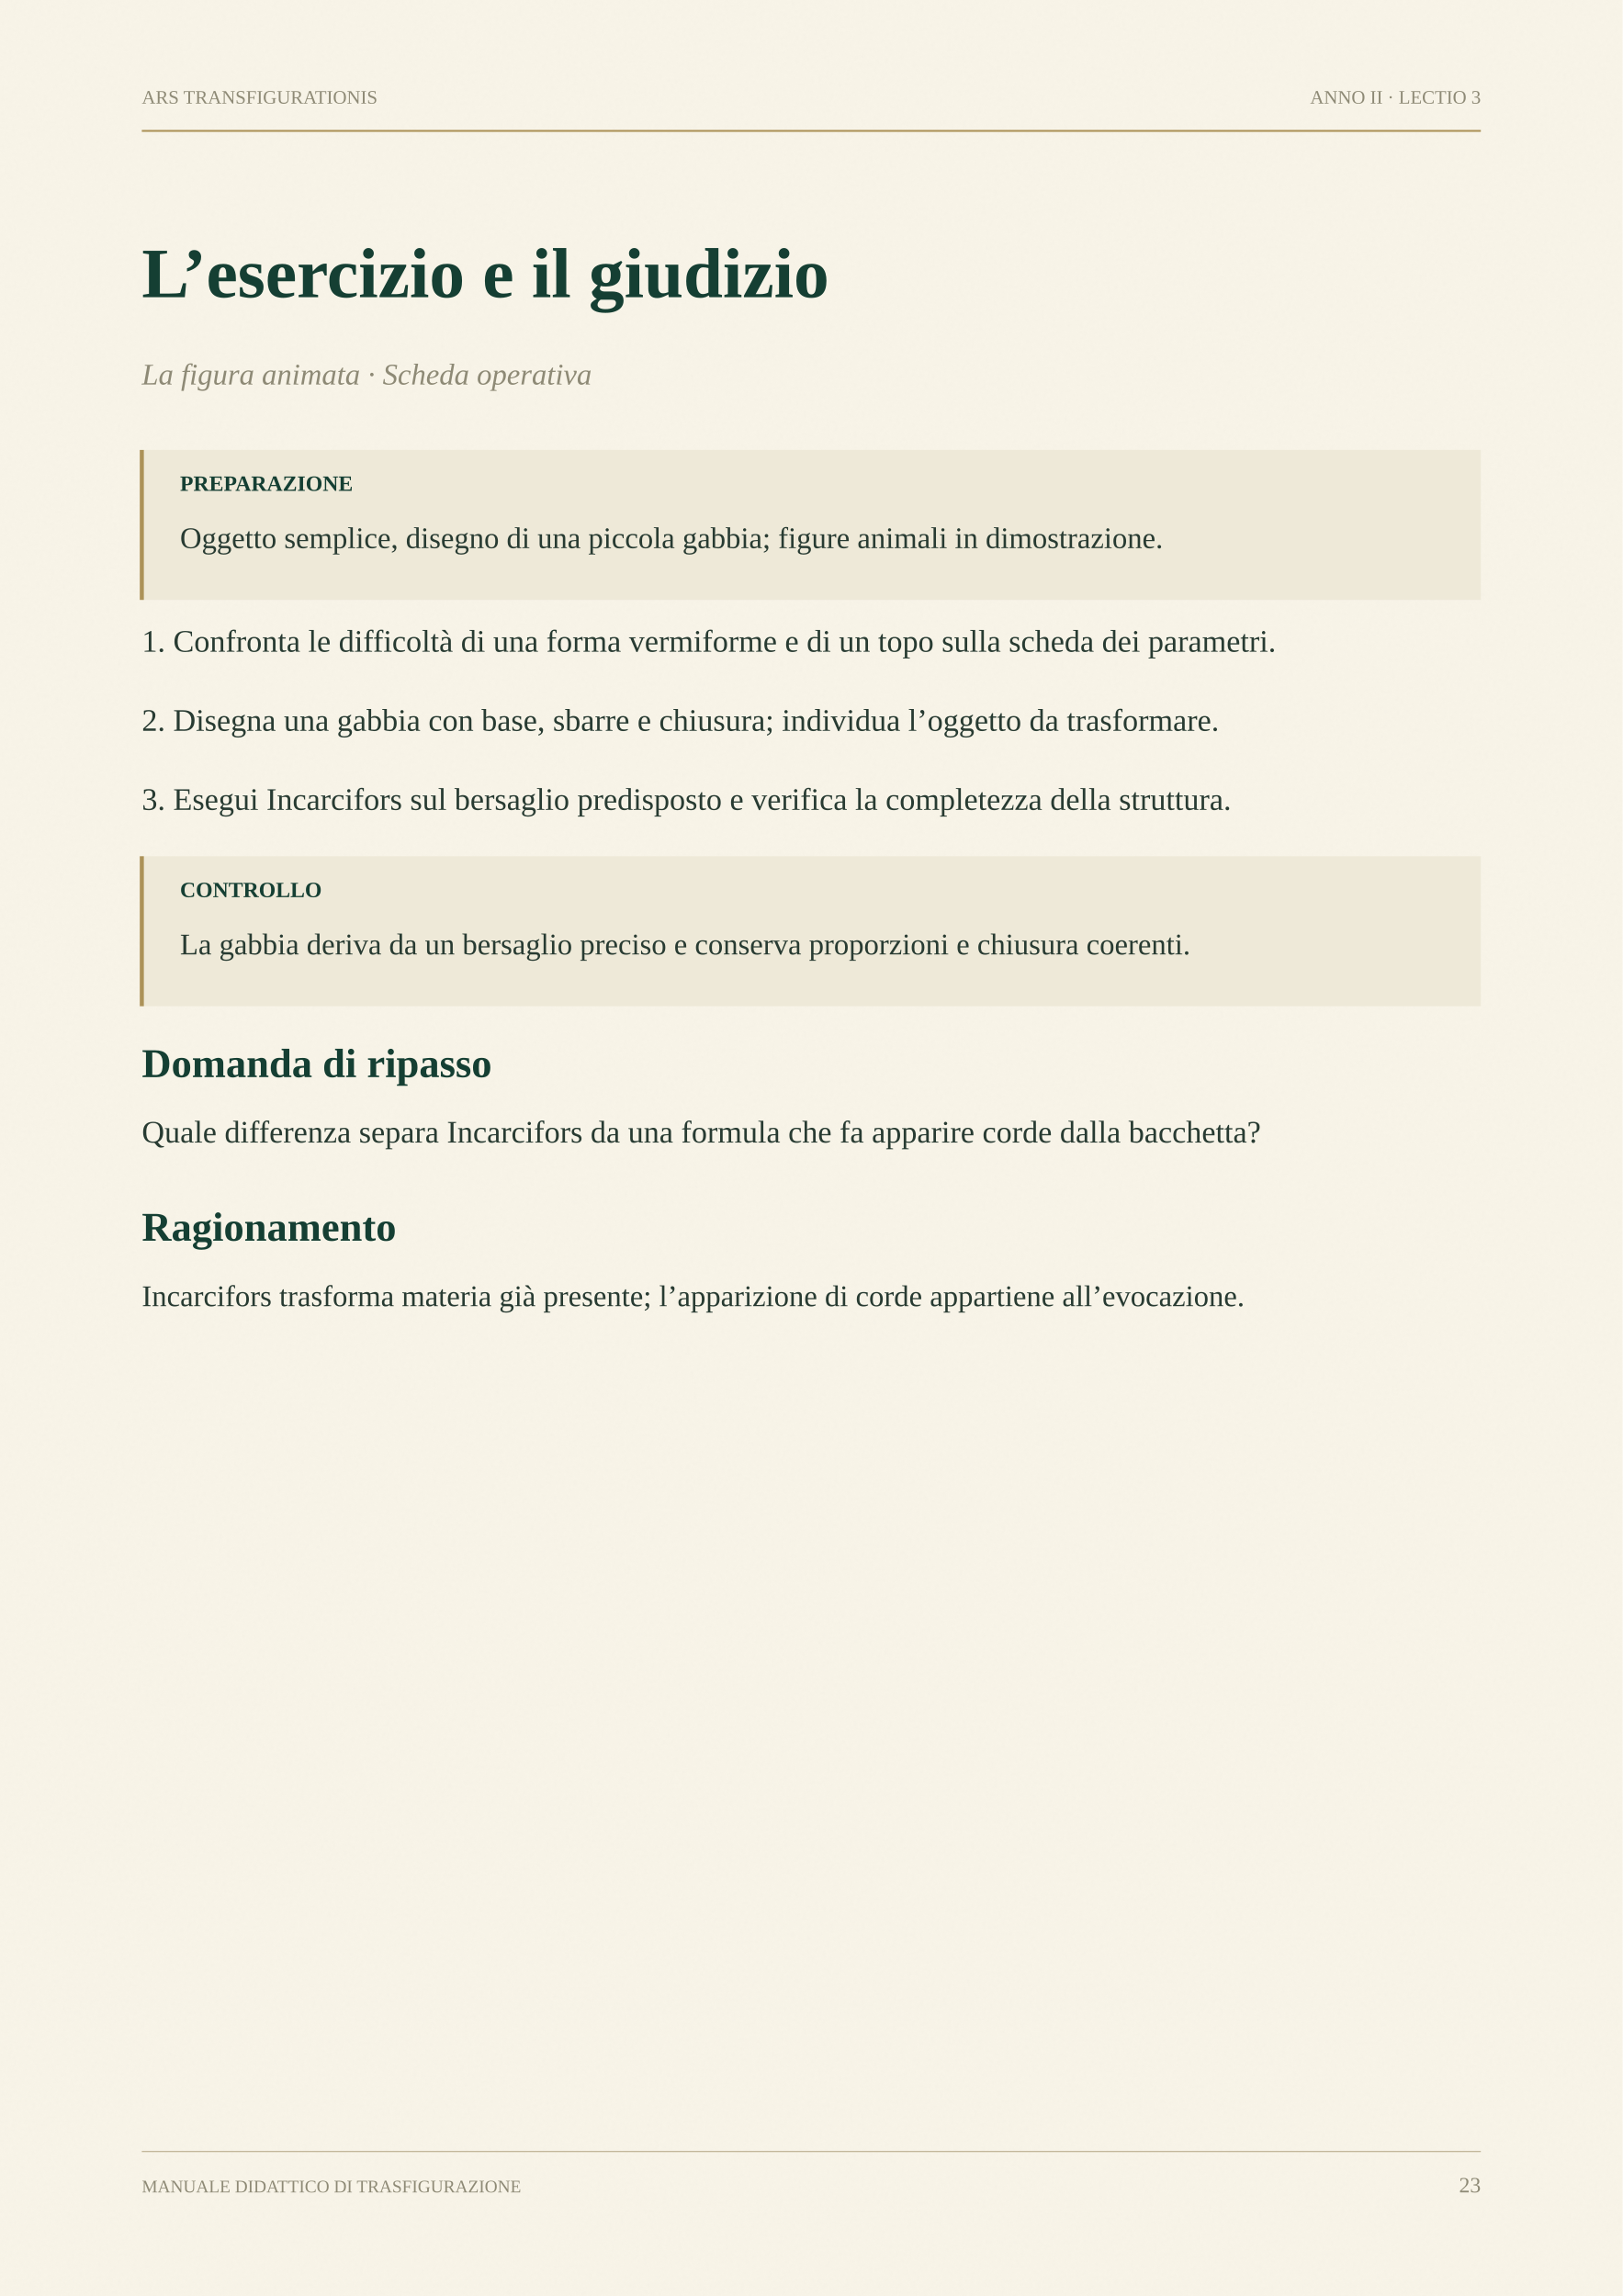
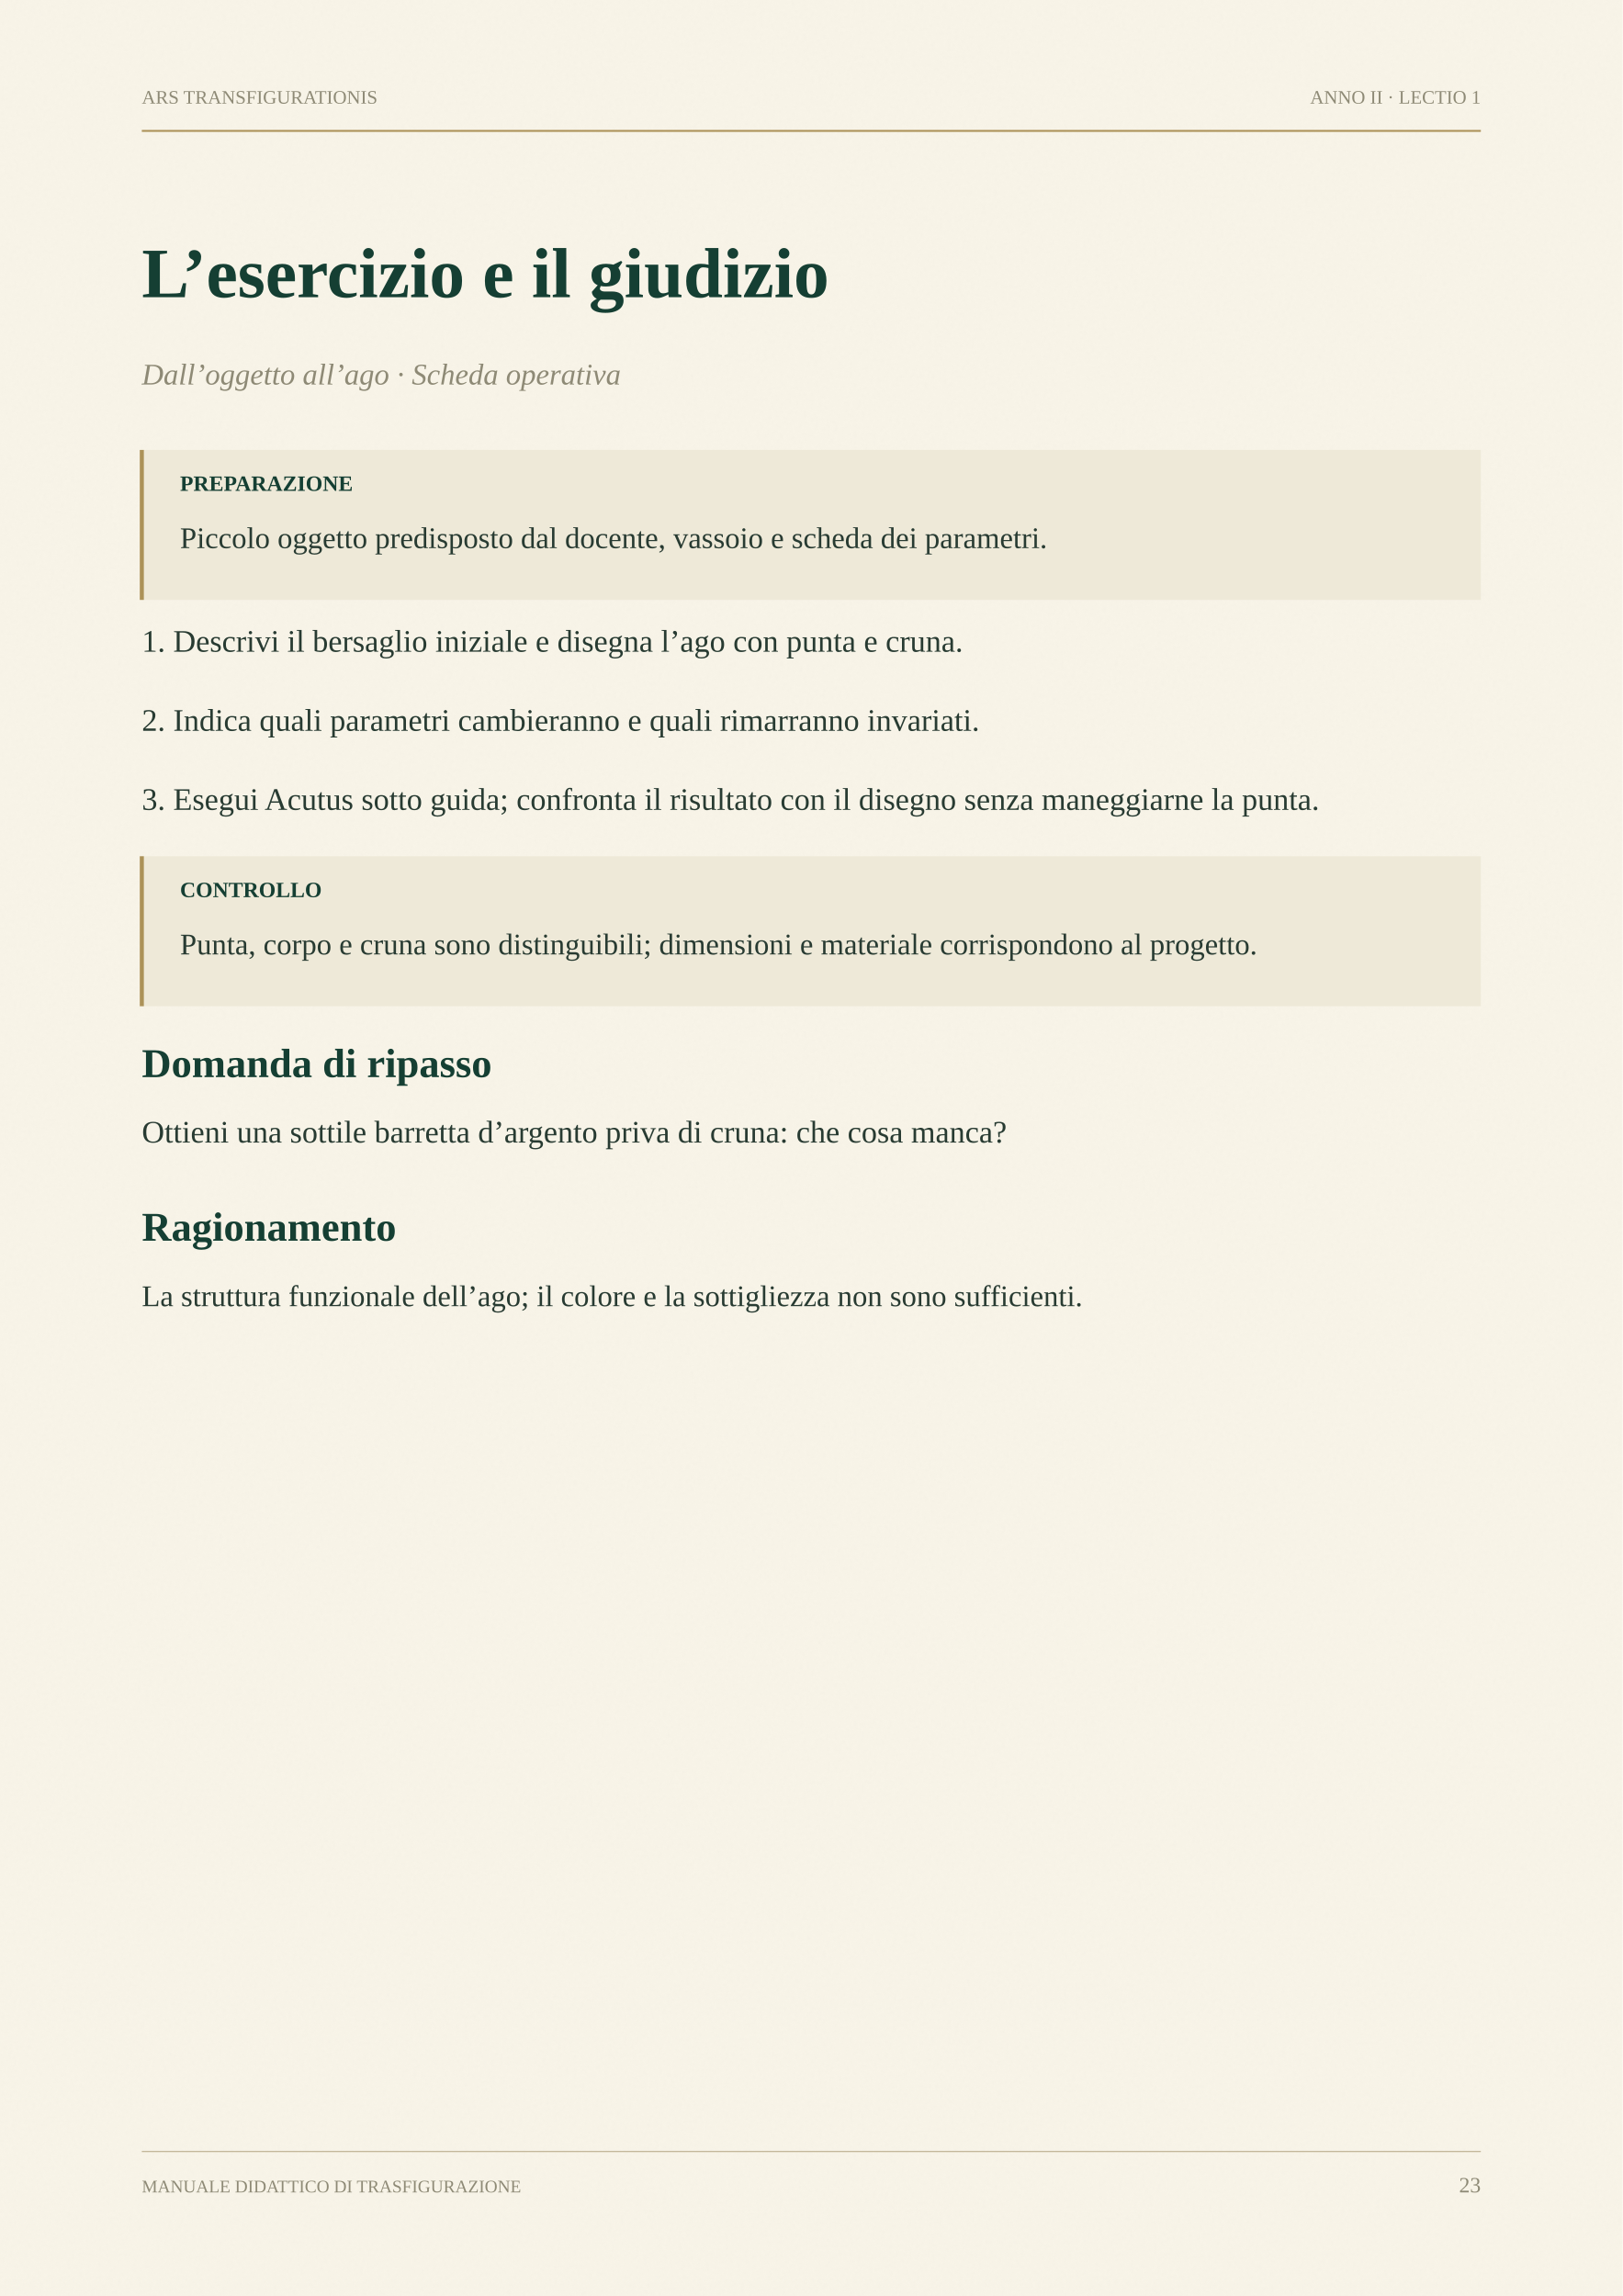
<svg xmlns="http://www.w3.org/2000/svg" width="595" height="842" viewBox="0 0 595 842">
  <defs>
    <filter id="grain">
      <feTurbulence type="fractalNoise" baseFrequency=".7" numOctaves="3" stitchTiles="stitch" />
      <feColorMatrix type="saturate" values="0" />
    </filter>
    <pattern id="paper" width="595" height="842" patternUnits="userSpaceOnUse">
      <rect width="595" height="842" filter="url(#grain)" opacity=".17" />
    </pattern>
    <linearGradient id="leather">
      <stop stop-color="#072a22" />
      <stop offset=".12" stop-color="#19483b" />
      <stop offset=".6" stop-color="#103c30" />
      <stop offset="1" stop-color="#05261e" />
    </linearGradient>
  </defs>
  <rect width="595" height="842" fill="#f8f4e8" />
  <rect width="595" height="842" fill="url(#paper)" opacity=".17" />
  <text x="52" y="38" font-family="Georgia, Times New Roman, serif" font-size="7" fill="#8e8a76">ARS TRANSFIGURATIONIS</text>
-   <text x="543" y="38" font-family="Georgia, Times New Roman, serif" font-size="7" fill="#8e8a76" text-anchor="end">ANNO II · LECTIO 3</text>
+   <text x="543" y="38" font-family="Georgia, Times New Roman, serif" font-size="7" fill="#8e8a76" text-anchor="end">ANNO II · LECTIO 1</text>
  <path d="M52 48H543" stroke="#ac9258" stroke-width=".7" />
  <text x="52" y="109" font-family="Georgia, Times New Roman, serif" font-size="26" fill="#153f33" font-weight="bold">L’esercizio e il giudizio</text>
-   <text x="52" y="141" font-family="Georgia, Times New Roman, serif" font-size="11" fill="#8e8a76" font-style="italic">La figura animata · Scheda operativa</text>
+   <text x="52" y="141" font-family="Georgia, Times New Roman, serif" font-size="11" fill="#8e8a76" font-style="italic">Dall’oggetto all’ago · Scheda operativa</text>
  <rect x="52" y="165" width="491" height="55" fill="#eee9d8" />
  <path d="M52 165v55" stroke="#ac9258" stroke-width="1.5" />
  <text x="66" y="180" font-family="Georgia, Times New Roman, serif" font-size="8" fill="#153f33" font-weight="bold">PREPARAZIONE</text>
-   <text x="66" y="201" font-family="Georgia, Times New Roman, serif" font-size="11" fill="#283b32">Oggetto semplice, disegno di una piccola gabbia; figure animali in dimostrazione.</text>
-   <text x="52" y="239" font-family="Georgia, Times New Roman, serif" font-size="11.5" fill="#283b32">1. Confronta le difficoltà di una forma vermiforme e di un topo sulla scheda dei parametri.</text>
-   <text x="52" y="268" font-family="Georgia, Times New Roman, serif" font-size="11.5" fill="#283b32">2. Disegna una gabbia con base, sbarre e chiusura; individua l’oggetto da trasformare.</text>
-   <text x="52" y="297" font-family="Georgia, Times New Roman, serif" font-size="11.5" fill="#283b32">3. Esegui Incarcifors sul bersaglio predisposto e verifica la completezza della struttura.</text>
+   <text x="66" y="201" font-family="Georgia, Times New Roman, serif" font-size="11" fill="#283b32">Piccolo oggetto predisposto dal docente, vassoio e scheda dei parametri.</text>
+   <text x="52" y="239" font-family="Georgia, Times New Roman, serif" font-size="11.5" fill="#283b32">1. Descrivi il bersaglio iniziale e disegna l’ago con punta e cruna.</text>
+   <text x="52" y="268" font-family="Georgia, Times New Roman, serif" font-size="11.5" fill="#283b32">2. Indica quali parametri cambieranno e quali rimarranno invariati.</text>
+   <text x="52" y="297" font-family="Georgia, Times New Roman, serif" font-size="11.5" fill="#283b32">3. Esegui Acutus sotto guida; confronta il risultato con il disegno senza maneggiarne la punta.</text>
  <rect x="52" y="314" width="491" height="55" fill="#eee9d8" />
  <path d="M52 314v55" stroke="#ac9258" stroke-width="1.5" />
  <text x="66" y="329" font-family="Georgia, Times New Roman, serif" font-size="8" fill="#153f33" font-weight="bold">CONTROLLO</text>
-   <text x="66" y="350" font-family="Georgia, Times New Roman, serif" font-size="11" fill="#283b32">La gabbia deriva da un bersaglio preciso e conserva proporzioni e chiusura coerenti.</text>
+   <text x="66" y="350" font-family="Georgia, Times New Roman, serif" font-size="11" fill="#283b32">Punta, corpo e cruna sono distinguibili; dimensioni e materiale corrispondono al progetto.</text>
  <text x="52" y="395" font-family="Georgia, Times New Roman, serif" font-size="15" fill="#153f33" font-weight="bold">Domanda di ripasso</text>
-   <text x="52" y="419" font-family="Georgia, Times New Roman, serif" font-size="11.5" fill="#283b32">Quale differenza separa Incarcifors da una formula che fa apparire corde dalla bacchetta?</text>
+   <text x="52" y="419" font-family="Georgia, Times New Roman, serif" font-size="11.5" fill="#283b32">Ottieni una sottile barretta d’argento priva di cruna: che cosa manca?</text>
  <text x="52" y="455" font-family="Georgia, Times New Roman, serif" font-size="15" fill="#153f33" font-weight="bold">Ragionamento</text>
-   <text x="52" y="479" font-family="Georgia, Times New Roman, serif" font-size="11" fill="#283b32">Incarcifors trasforma materia già presente; l’apparizione di corde appartiene all’evocazione.</text>
+   <text x="52" y="479" font-family="Georgia, Times New Roman, serif" font-size="11" fill="#283b32">La struttura funzionale dell’ago; il colore e la sottigliezza non sono sufficienti.</text>
  <path d="M52 789H543" stroke="#c3b89b" stroke-width=".45" />
  <text x="52" y="804" font-family="Georgia, Times New Roman, serif" font-size="6.5" fill="#8e8a76">MANUALE DIDATTICO DI TRASFIGURAZIONE</text>
  <text x="543" y="804" font-family="Georgia, Times New Roman, serif" font-size="8" fill="#8e8a76" text-anchor="end">23</text>
</svg>
